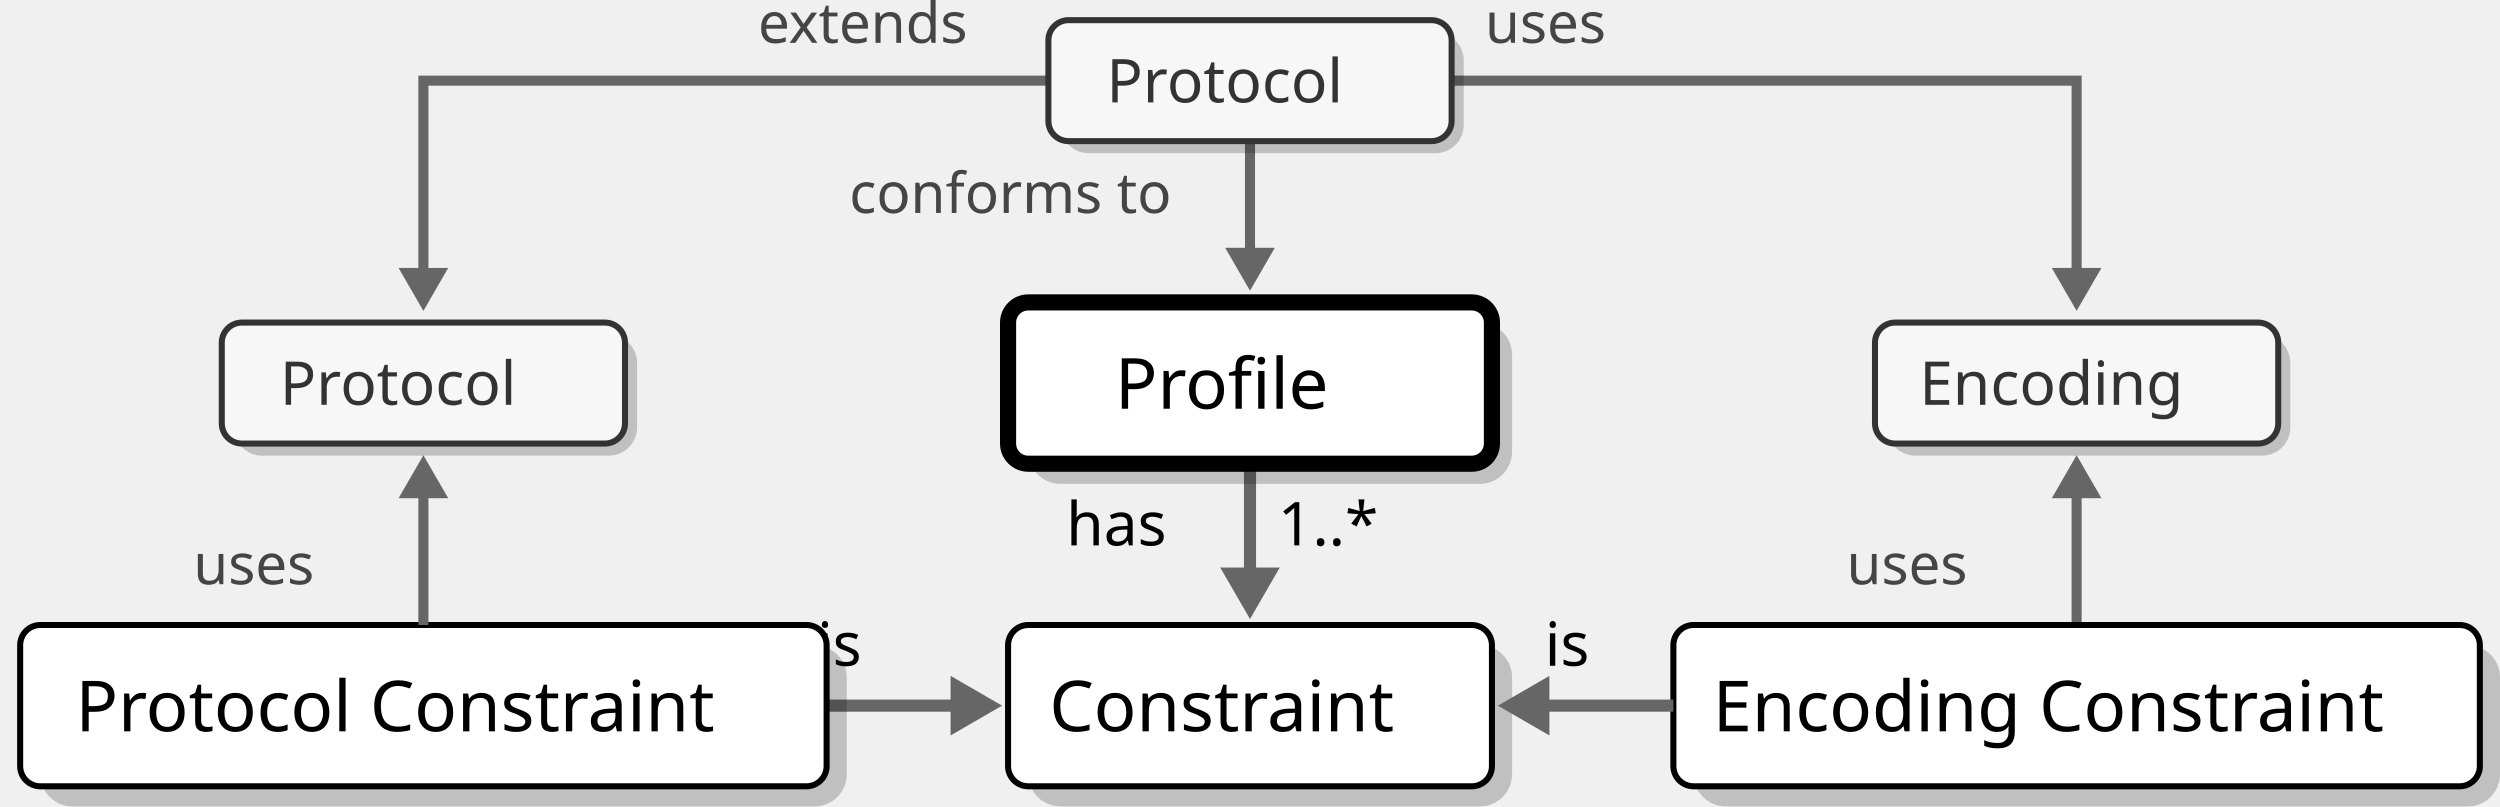
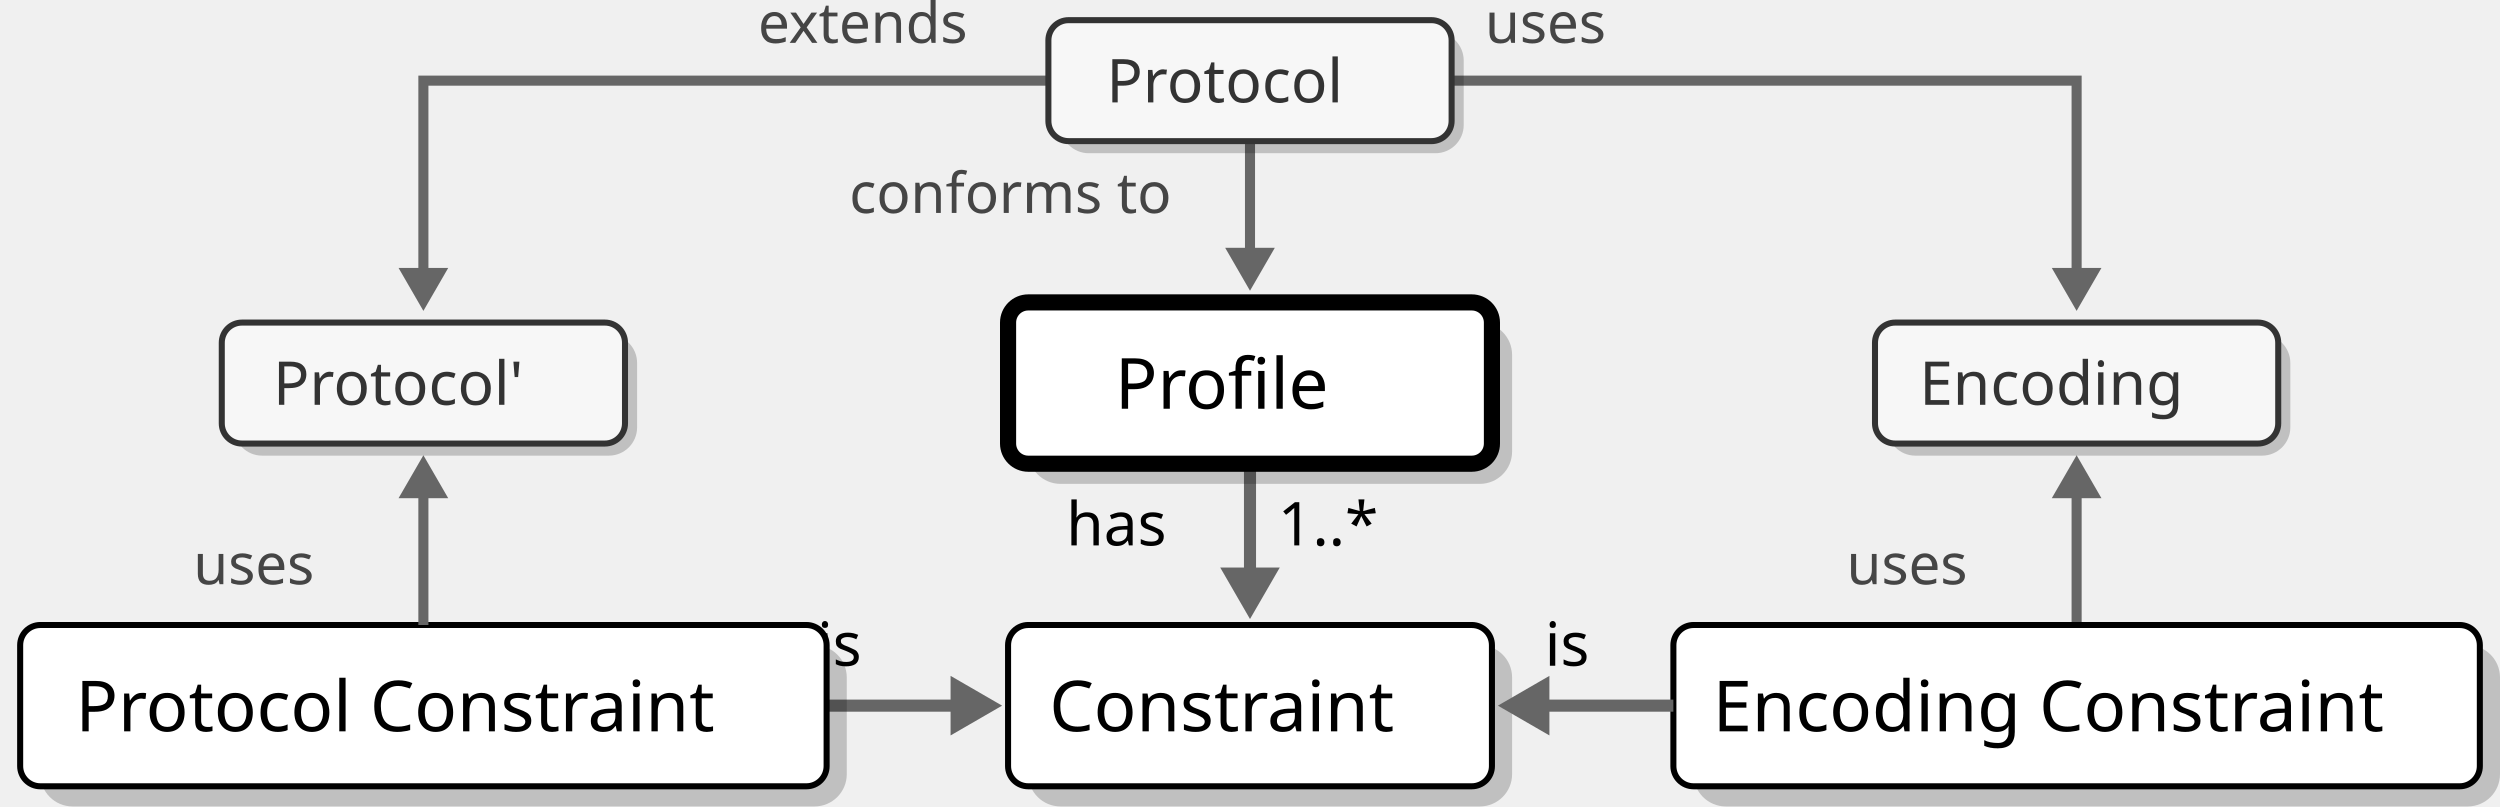
<svg xmlns="http://www.w3.org/2000/svg" xmlns:xlink="http://www.w3.org/1999/xlink" width="124mm" height="40mm" version="1.1" viewBox="0 0 124 40" id="svg162">
  <defs id="defs5">
    <marker id="a" overflow="visible" orient="auto">
      <path transform="scale(0.4)" d="M 5.77,0 -2.88,5 V -5 Z" fill="context-stroke" fill-rule="evenodd" stroke="context-stroke" stroke-width="1pt" id="path2" />
    </marker>
    <marker id="e" overflow="visible" orient="auto">
      <path transform="scale(0.4)" d="M 5.77,0 -2.88,5 V -5 Z" fill="context-stroke" fill-rule="evenodd" stroke="context-stroke" stroke-width="1pt" id="path824" />
    </marker>
    <marker id="a-2" overflow="visible" orient="auto">
      <path transform="scale(0.4)" d="M 5.77,0 -2.88,5 V -5 Z" fill="context-stroke" fill-rule="evenodd" stroke="context-stroke" stroke-width="1pt" id="path2-3" />
    </marker>
    <marker id="a-3" overflow="visible" orient="auto">
      <path transform="scale(0.4)" d="M 5.77,0 -2.88,5 V -5 Z" fill="context-stroke" fill-rule="evenodd" stroke="context-stroke" stroke-width="1pt" id="path2-2" />
    </marker>
    <marker id="a-0" overflow="visible" orient="auto">
      <path transform="scale(0.4)" d="M 5.77,0 -2.88,5 V -5 Z" fill="context-stroke" fill-rule="evenodd" stroke="context-stroke" stroke-width="1pt" id="path2-4" />
    </marker>
    <marker id="a-0-3" overflow="visible" orient="auto">
      <path transform="scale(0.4)" d="M 5.77,0 -2.88,5 V -5 Z" fill="context-stroke" fill-rule="evenodd" stroke="context-stroke" stroke-width="1pt" id="path2-4-6" />
    </marker>
  </defs>
  <use x="0" y="0" xlink:href="#path13819" id="use48588" transform="matrix(-1,0,0,1,124,1.7e-7)" width="100%" height="100%" />
  <use x="0" y="0" xlink:href="#g48371" id="use48373" transform="translate(82)" width="100%" height="100%" />
  <path d="m 41,35 h 7" marker-end="url(#a-0)" id="path41614" style="fill:none;stroke:#666666;stroke-width:0.6;stroke-miterlimit:4;stroke-dasharray:none;marker-end:url(#a-0)" />
  <path d="m 62,23 v 6" marker-end="url(#a-0)" id="path43887" style="fill:none;stroke:#666666;stroke-width:0.6;stroke-miterlimit:4;stroke-dasharray:none;marker-end:url(#a-0)" />
  <text xml:space="preserve" style="font-size:3px;line-height:1.25;font-family:sans-serif;stroke-width:0.265" x="63.384" y="27.05" id="text43891">
    <tspan id="tspan43889" style="stroke-width:0.265" x="63.384" y="27.05">1..*</tspan>
  </text>
  <text xml:space="preserve" style="font-size:3px;line-height:1.25;font-family:sans-serif;stroke-width:0.265" x="60.203" y="27.05" id="text43895">
    <tspan id="tspan43893" style="font-size:3px;text-align:end;text-anchor:end;fill:#000000;fill-opacity:1;stroke-width:0.265" x="60.203" y="27.05">has</tspan>
  </text>
  <text xml:space="preserve" style="font-size:3px;line-height:1.25;font-family:sans-serif;stroke-width:0.265" x="45.081" y="33.018" id="text41618">
    <tspan id="tspan41616" style="font-size:3px;text-align:end;text-anchor:end;fill:#000000;fill-opacity:1;stroke-width:0.265" x="45.081" y="33.018">is</tspan>
  </text>
  <g id="use2507" transform="translate(-32,30)">
    <rect id="rect43709" x="34" y="2" width="40" height="8" rx="1.6" fill="none" opacity="0.913" stroke="#000000" stroke-linejoin="round" stroke-width="0.333" style="opacity:1;fill:#000000;fill-opacity:0.2;stroke:none;stroke-width:0.8;stroke-miterlimit:4;stroke-dasharray:none" />
    <rect id="rect43711" x="33" y="1" width="40" height="8" rx="1" fill="none" opacity="0.913" stroke="#000000" stroke-linejoin="round" stroke-width="0.333" style="opacity:1;fill:#ffffff;fill-opacity:1;stroke-width:0.3;stroke-miterlimit:4;stroke-dasharray:none" />
  </g>
  <path d="M 52,4 H 21 v 10" marker-end="url(#a-0)" id="path13819" style="fill:none;stroke:#666666;stroke-width:0.5;stroke-miterlimit:4;stroke-dasharray:none;marker-end:url(#a-0)" />
  <path d="M 62,7 V 13" marker-end="url(#a-0)" id="path1710" style="fill:none;stroke:#666666;stroke-width:0.5;stroke-miterlimit:4;stroke-dasharray:none;marker-end:url(#a-0)" />
  <g id="g8205" transform="translate(-9,-24)">
    <rect id="rect8201" x="61.6" y="25.6" width="20" height="6" rx="1.4" fill="none" opacity="0.913" stroke="#000000" stroke-linejoin="round" stroke-width="0.333" style="opacity:1;fill:#000000;fill-opacity:0.2;stroke:none;stroke-width:0.3;stroke-miterlimit:4;stroke-dasharray:none;stroke-opacity:1" />
    <rect id="rect8203" x="61" y="25" width="20" height="6" rx="1" fill="none" opacity="0.913" stroke="#000000" stroke-linejoin="round" stroke-width="0.333" style="opacity:1;fill:#f7f7f7;fill-opacity:1;stroke:#333333;stroke-width:0.3;stroke-miterlimit:4;stroke-dasharray:none;stroke-opacity:1" />
  </g>
  <rect id="rect896" x="51" y="16" width="24" height="8" rx="1.6" fill="none" opacity="0.913" stroke="#000000" stroke-linejoin="round" stroke-width="0.333" style="opacity:1;fill:#000000;fill-opacity:0.2;stroke:none;stroke-width:0.8;stroke-miterlimit:4;stroke-dasharray:none" />
  <rect id="rect45004" x="50" y="15" width="24" height="8" rx="1" fill="none" opacity="0.913" stroke="#000000" stroke-linejoin="round" stroke-width="0.333" style="opacity:1;fill:#ffffff;fill-opacity:1;stroke-width:0.8;stroke-miterlimit:4;stroke-dasharray:none" />
  <use x="0" y="0" xlink:href="#g8205" id="use13676" width="100%" height="100%" transform="translate(-41,15)" />
  <text x="61.915" y="5.079" font-size="3.5px" style="font-size:3px;line-height:1.25;font-family:sans-serif;stroke-width:0.265" xml:space="preserve" id="text15009">
    <tspan x="61.915" y="5.079" font-size="3.5px" stroke-width="0.265" text-align="center" text-anchor="middle" id="tspan15007" style="font-size:3px;fill:#333333;fill-opacity:1">Protocol</tspan>
  </text>
  <text x="20.958" y="36.272" font-size="3.5px" style="line-height:1.25;font-family:sans-serif;stroke-width:0.265" xml:space="preserve" id="text10273">
    <tspan x="20.958" y="36.272" font-size="3.5px" stroke-width="0.265" text-align="center" text-anchor="middle" id="tspan10271">Protocol Constraint</tspan>
  </text>
  <g id="g982" transform="translate(1.399939,7.399999)" />
  <g id="g48371" transform="translate(-15,14)">
    <path d="M 36,17 V 10" marker-end="url(#a-0)" id="path8414" style="fill:none;stroke:#666666;stroke-width:0.5;stroke-miterlimit:4;stroke-dasharray:none;marker-end:url(#a-0)" />
    <text xml:space="preserve" style="font-size:2.8px;line-height:1.25;font-family:sans-serif;stroke-width:0.265" x="34.224" y="14.976" id="text9386">
      <tspan id="tspan9384" style="font-size:2.8px;text-align:end;text-anchor:end;fill:#454545;fill-opacity:1;stroke-width:0.265" x="34.224" y="14.976">uses</tspan>
    </text>
  </g>
  <text x="20.915" y="20.079" font-size="3.5px" style="font-size:3px;line-height:1.25;font-family:sans-serif;stroke-width:0.265" xml:space="preserve" id="text13680">
-     <tspan x="20.915" y="20.079" font-size="3.5px" stroke-width="0.265" text-align="center" text-anchor="middle" id="tspan13678" style="font-size:3px;fill:#333333;fill-opacity:1">Protocol</tspan>
+     <tspan x="20.915" y="20.079" font-size="3.5px" stroke-width="0.265" text-align="center" text-anchor="middle" id="tspan13678" style="font-size:3px;fill:#333333;fill-opacity:1">Protocol'</tspan>
  </text>
  <text xml:space="preserve" style="font-size:2.8px;line-height:1.25;font-family:sans-serif;stroke-width:0.265" x="50.168" y="2.127" id="text14044">
    <tspan id="tspan14042" style="font-size:2.8px;text-align:end;text-anchor:end;fill:#454545;fill-opacity:1;stroke-width:0.265" x="50.168" y="2.127">extends</tspan>
  </text>
  <text x="61.958" y="20.272" font-size="3.5px" style="line-height:1.25;font-family:sans-serif;stroke-width:0.265" xml:space="preserve" id="text2513">
    <tspan x="61.958" y="20.272" font-size="3.5px" stroke-width="0.265" text-align="center" text-anchor="middle" id="tspan2511">Profile</tspan>
  </text>
  <g id="use6563" transform="translate(50,30)">
    <rect id="rect43721" x="34" y="2" width="40" height="8" rx="1.6" fill="none" opacity="0.913" stroke="#000000" stroke-linejoin="round" stroke-width="0.333" style="opacity:1;fill:#000000;fill-opacity:0.2;stroke:none;stroke-width:0.8;stroke-miterlimit:4;stroke-dasharray:none" />
    <rect id="rect43723" x="33" y="1" width="40" height="8" rx="1" fill="none" opacity="0.913" stroke="#000000" stroke-linejoin="round" stroke-width="0.333" style="opacity:1;fill:#ffffff;fill-opacity:1;stroke-width:0.3;stroke-miterlimit:4;stroke-dasharray:none" />
  </g>
  <text x="102.958" y="36.272" font-size="3.5px" style="line-height:1.25;font-family:sans-serif;stroke-width:0.265" xml:space="preserve" id="text6567">
    <tspan x="102.958" y="36.272" font-size="3.5px" stroke-width="0.265" text-align="center" text-anchor="middle" id="tspan6565">Encoding Constraint</tspan>
  </text>
  <use x="0" y="0" xlink:href="#g8205" id="use17436" width="100%" height="100%" transform="translate(41,15)" />
  <text x="102.915" y="20.079" font-size="3.5px" style="font-size:3px;line-height:1.25;font-family:sans-serif;stroke-width:0.265" xml:space="preserve" id="text17444">
    <tspan x="102.915" y="20.079" font-size="3.5px" stroke-width="0.265" text-align="center" text-anchor="middle" id="tspan17442" style="font-size:3px;fill:#333333;fill-opacity:1">Encoding</tspan>
  </text>
  <rect id="rect37712" x="51" y="32" width="24" height="8" rx="1.6" fill="none" opacity="0.913" stroke="#000000" stroke-linejoin="round" stroke-width="0.333" style="opacity:1;fill:#000000;fill-opacity:0.2;stroke:none;stroke-width:0.8;stroke-miterlimit:4;stroke-dasharray:none" />
  <rect id="rect37714" x="50" y="31" width="24" height="8" rx="1" fill="none" opacity="0.913" stroke="#000000" stroke-linejoin="round" stroke-width="0.333" style="opacity:1;fill:#ffffff;fill-opacity:1;stroke-width:0.3;stroke-miterlimit:4;stroke-dasharray:none" />
  <text x="61.958" y="36.272" font-size="3.5px" style="line-height:1.25;font-family:sans-serif;stroke-width:0.265" xml:space="preserve" id="text37718">
    <tspan x="61.958" y="36.272" font-size="3.5px" stroke-width="0.265" text-align="center" text-anchor="middle" id="tspan37716">Constraint</tspan>
  </text>
  <use x="0" y="0" xlink:href="#path41614" id="use45519" transform="matrix(-1,0,0,1,123.9991,-1.7e-7)" width="100%" height="100%" />
  <text xml:space="preserve" style="font-size:3px;line-height:1.25;font-family:sans-serif;stroke-width:0.265" x="81.176" y="33.018" id="text45523">
    <tspan id="tspan45521" style="font-size:3px;text-align:end;text-anchor:end;fill:#000000;fill-opacity:1;stroke-width:0.265" x="81.176" y="33.018">is</tspan>
  </text>
  <text xml:space="preserve" style="font-size:2.8px;line-height:1.25;font-family:sans-serif;stroke-width:0.265" x="60.283" y="10.562" id="text45825">
    <tspan id="tspan45823" style="font-size:2.8px;text-align:end;text-anchor:end;fill:#454545;fill-opacity:1;stroke-width:0.265" x="60.283" y="10.562">conforms to</tspan>
  </text>
  <text xml:space="preserve" style="font-style:normal;font-weight:normal;font-size:2.8px;line-height:1.25;font-family:sans-serif;letter-spacing:0px;word-spacing:0px;fill:#000000;fill-opacity:1;stroke:none;stroke-width:0.265" x="73.662" y="2.127" id="text49706">
    <tspan id="tspan49704" style="font-size:2.8px;fill:#454545;fill-opacity:1;stroke-width:0.265" x="73.662" y="2.127">uses</tspan>
  </text>
</svg>
